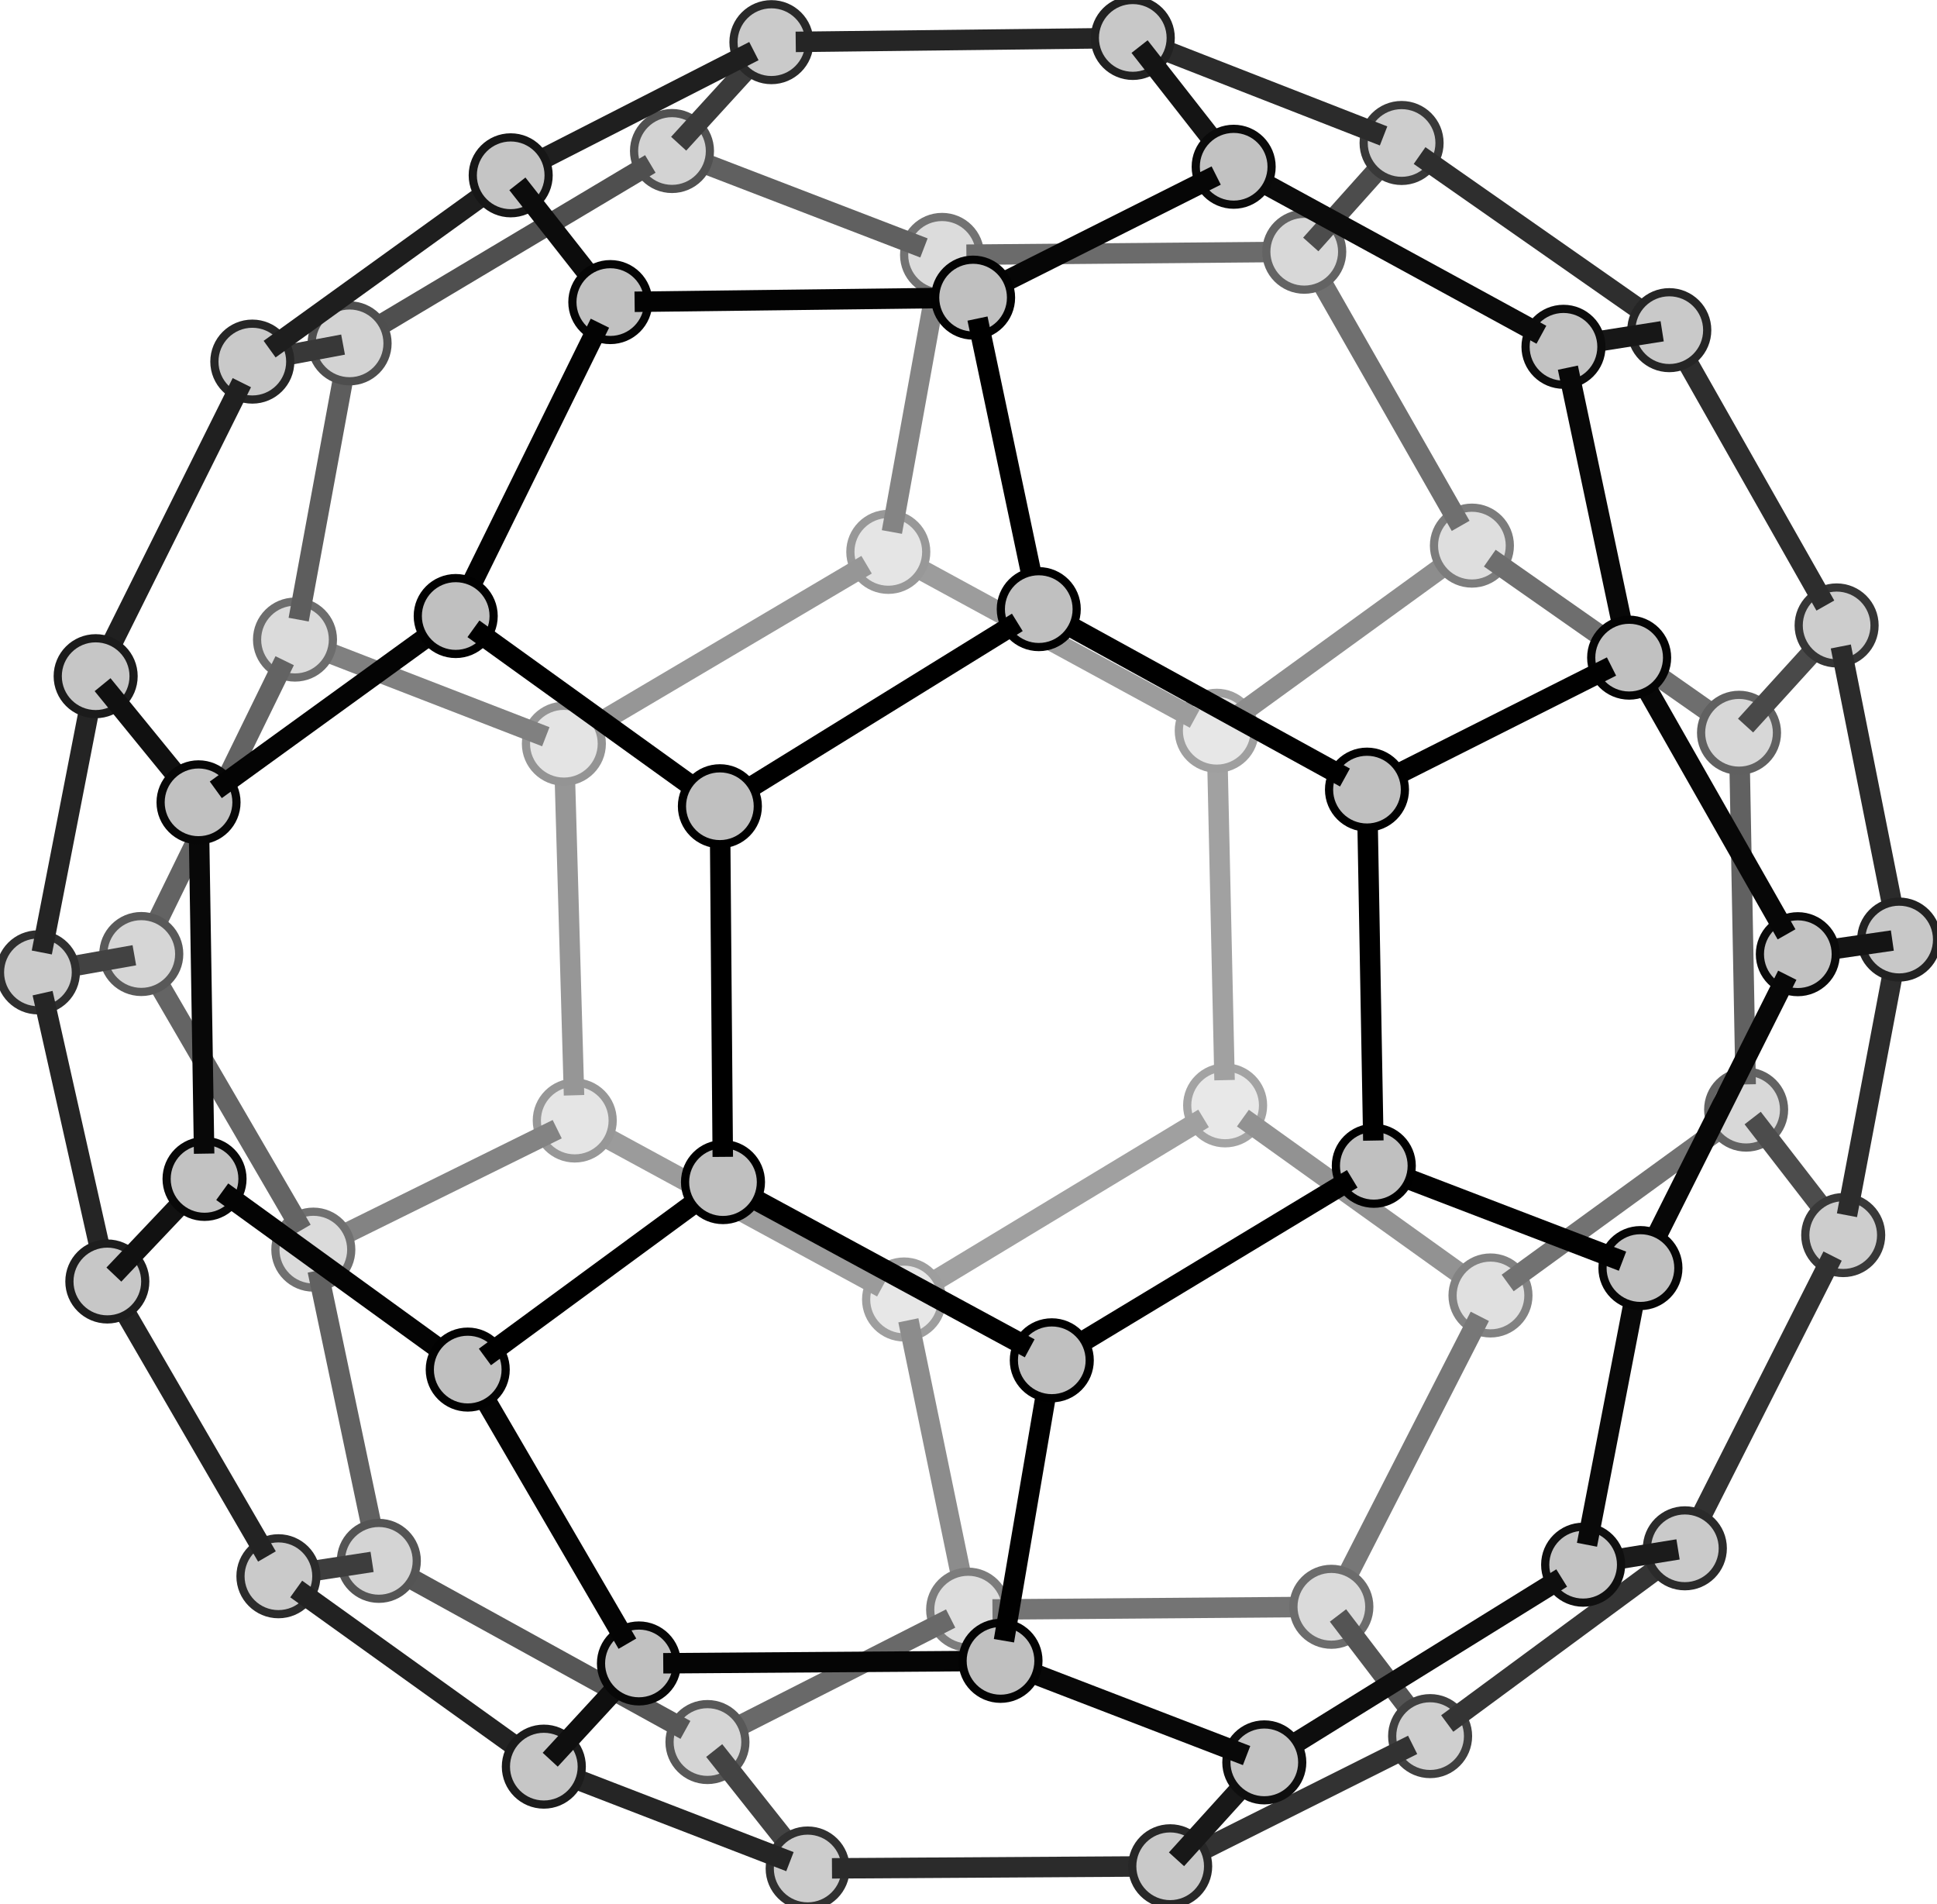
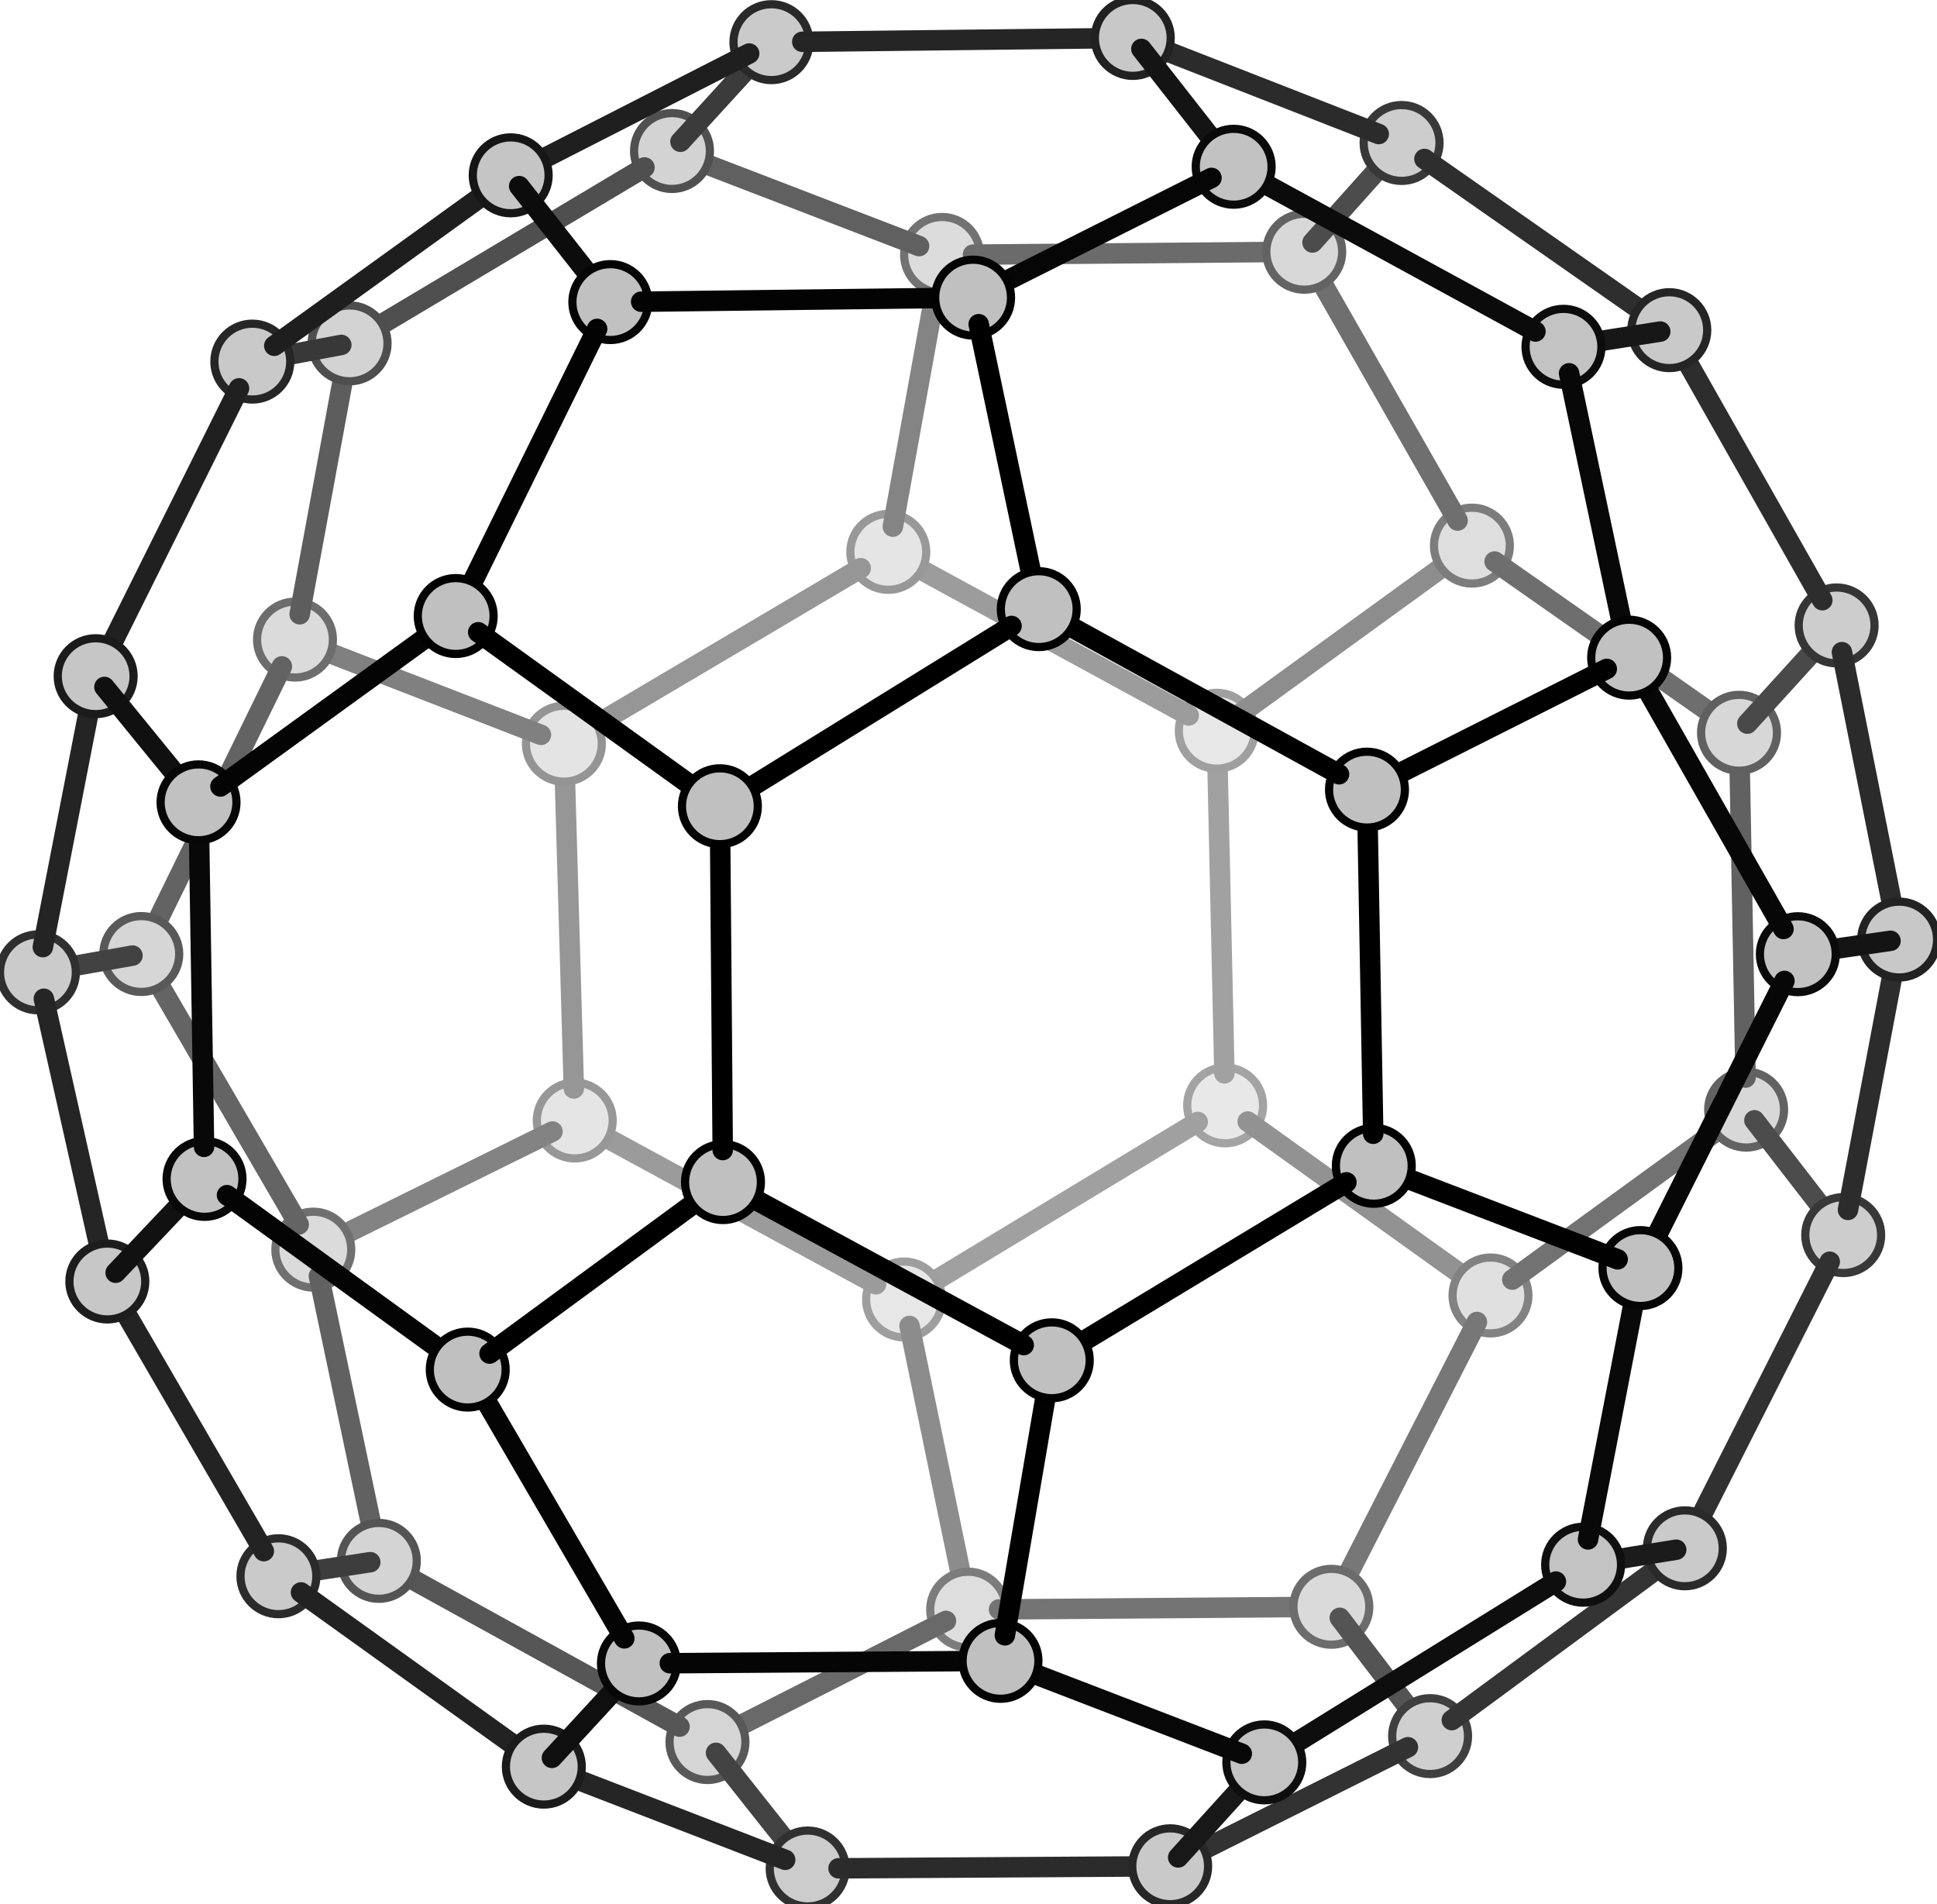
<svg xmlns="http://www.w3.org/2000/svg" width="572" height="562">
  <defs>
    <g id="atom6">
      <circle cx="0" cy="0" r="11.2" fill="#c0c0c0" stroke="#000000" stroke-width="2.418" />
    </g>
  </defs>
  <circle cx="361.782" cy="326.364" r="11.2" fill="#e8e8e8" stroke="#a3a3a3" stroke-width="2.418" />
-   <line x1="361.615" y1="318.915" x2="359.472" y2="223.204" stroke="#a1a1a1" stroke-width="6.046" />
-   <line x1="355.412" y1="330.214" x2="273.341" y2="379.824" stroke="#a0a0a0" stroke-width="6.046" />
-   <line x1="367.03" y1="330.123" x2="434.896" y2="378.732" stroke="#929292" stroke-width="6.046" />
+   <line x1="361.57" y1="316.904" x2="359.517" y2="225.215" stroke="#a1a1a1" stroke-width="6.046" stroke-linecap="round" />
+   <line x1="353.693" y1="331.254" x2="275.06" y2="378.785" stroke="#a0a0a0" stroke-width="6.046" stroke-linecap="round" />
+   <line x1="368.446" y1="331.137" x2="433.479" y2="377.717" stroke="#929292" stroke-width="6.046" stroke-linecap="round" />
  <circle cx="359.305" cy="215.755" r="11.2" fill="#e7e7e7" stroke="#9f9f9f" stroke-width="2.418" />
-   <line x1="352.797" y1="212.211" x2="268.824" y2="166.487" stroke="#9c9c9c" stroke-width="6.046" />
-   <line x1="364.365" y1="212.085" x2="429.599" y2="164.765" stroke="#8d8d8d" stroke-width="6.046" />
+   <line x1="351.04" y1="211.254" x2="270.581" y2="167.444" stroke="#9c9c9c" stroke-width="6.046" stroke-linecap="round" />
+   <line x1="365.73" y1="211.094" x2="428.233" y2="165.755" stroke="#8d8d8d" stroke-width="6.046" stroke-linecap="round" />
  <circle cx="266.971" cy="383.674" r="11.2" fill="#e7e7e7" stroke="#9e9e9e" stroke-width="2.418" />
-   <line x1="260.45" y1="380.131" x2="176.248" y2="334.377" stroke="#9b9b9b" stroke-width="6.046" />
-   <line x1="268.242" y1="389.828" x2="284.621" y2="469.097" stroke="#8c8c8c" stroke-width="6.046" />
+   <line x1="258.69" y1="379.175" x2="178.008" y2="335.333" stroke="#9b9b9b" stroke-width="6.046" stroke-linecap="round" />
+   <line x1="268.586" y1="391.489" x2="284.278" y2="467.436" stroke="#8c8c8c" stroke-width="6.046" stroke-linecap="round" />
  <circle cx="262.316" cy="162.943" r="11.2" fill="#e5e5e5" stroke="#989898" stroke-width="2.418" />
-   <line x1="255.905" y1="166.734" x2="172.925" y2="215.796" stroke="#969696" stroke-width="6.046" />
-   <line x1="263.378" y1="157.075" x2="277.129" y2="81.129" stroke="#848484" stroke-width="6.046" />
+   <line x1="254.174" y1="167.757" x2="174.656" y2="214.773" stroke="#969696" stroke-width="6.046" stroke-linecap="round" />
+   <line x1="263.665" y1="155.491" x2="276.842" y2="82.713" stroke="#848484" stroke-width="6.046" stroke-linecap="round" />
  <circle cx="169.727" cy="330.833" r="11.2" fill="#e5e5e5" stroke="#979797" stroke-width="2.418" />
-   <line x1="169.512" y1="323.386" x2="166.729" y2="227.034" stroke="#969696" stroke-width="6.046" />
-   <line x1="164.541" y1="333.394" x2="97.71" y2="366.397" stroke="#838383" stroke-width="6.046" />
+   <line x1="169.454" y1="321.376" x2="166.787" y2="229.044" stroke="#969696" stroke-width="6.046" stroke-linecap="round" />
+   <line x1="163.142" y1="334.085" x2="99.11" y2="365.706" stroke="#838383" stroke-width="6.046" stroke-linecap="round" />
  <circle cx="166.514" cy="219.587" r="11.2" fill="#e4e4e4" stroke="#949494" stroke-width="2.418" />
-   <line x1="161.18" y1="217.521" x2="92.448" y2="190.905" stroke="#808080" stroke-width="6.046" />
+   <line x1="159.74" y1="216.964" x2="93.887" y2="191.462" stroke="#808080" stroke-width="6.046" stroke-linecap="round" />
  <circle cx="440.143" cy="382.49" r="11.2" fill="#e0e0e0" stroke="#828282" stroke-width="2.418" />
-   <line x1="436.991" y1="388.657" x2="396.307" y2="468.243" stroke="#777777" stroke-width="6.046" />
-   <line x1="445.214" y1="378.805" x2="510.568" y2="331.303" stroke="#727272" stroke-width="6.046" />
+   <line x1="436.14" y1="390.322" x2="397.158" y2="466.578" stroke="#777777" stroke-width="6.046" stroke-linecap="round" />
+   <line x1="446.582" y1="377.81" x2="509.199" y2="332.298" stroke="#727272" stroke-width="6.046" stroke-linecap="round" />
  <circle cx="434.658" cy="161.095" r="11.2" fill="#dedede" stroke="#7c7c7c" stroke-width="2.418" />
-   <line x1="431.333" y1="155.268" x2="388.468" y2="80.156" stroke="#6f6f6f" stroke-width="6.046" />
-   <line x1="439.938" y1="164.794" x2="508.257" y2="212.653" stroke="#6e6e6e" stroke-width="6.046" />
+   <line x1="430.436" y1="153.695" x2="389.365" y2="81.729" stroke="#6f6f6f" stroke-width="6.046" stroke-linecap="round" />
+   <line x1="441.363" y1="165.792" x2="506.832" y2="211.655" stroke="#6e6e6e" stroke-width="6.046" stroke-linecap="round" />
  <circle cx="285.893" cy="475.251" r="11.2" fill="#dedede" stroke="#7c7c7c" stroke-width="2.418" />
-   <line x1="293.076" y1="475.195" x2="385.971" y2="474.466" stroke="#747474" stroke-width="6.046" />
-   <line x1="280.73" y1="477.872" x2="214.077" y2="511.722" stroke="#696969" stroke-width="6.046" />
+   <line x1="295.015" y1="475.179" x2="384.032" y2="474.481" stroke="#747474" stroke-width="6.046" stroke-linecap="round" />
+   <line x1="279.337" y1="478.58" x2="215.471" y2="511.015" stroke="#696969" stroke-width="6.046" stroke-linecap="round" />
  <circle cx="278.191" cy="75.261" r="11.2" fill="#dcdcdc" stroke="#727272" stroke-width="2.418" />
-   <line x1="285.379" y1="75.198" x2="377.954" y2="74.392" stroke="#6b6b6b" stroke-width="6.046" />
-   <line x1="272.847" y1="73.205" x2="203.785" y2="46.643" stroke="#606060" stroke-width="6.046" />
+   <line x1="287.319" y1="75.182" x2="376.014" y2="74.409" stroke="#6b6b6b" stroke-width="6.046" stroke-linecap="round" />
+   <line x1="271.404" y1="72.651" x2="205.227" y2="47.198" stroke="#606060" stroke-width="6.046" stroke-linecap="round" />
  <circle cx="92.524" cy="368.958" r="11.2" fill="#dbdbdb" stroke="#707070" stroke-width="2.418" />
-   <line x1="89.124" y1="363.117" x2="45.122" y2="287.519" stroke="#646464" stroke-width="6.046" />
-   <line x1="93.823" y1="375.124" x2="110.572" y2="454.682" stroke="#616161" stroke-width="6.046" />
+   <line x1="88.207" y1="361.54" x2="46.039" y2="289.095" stroke="#646464" stroke-width="6.046" stroke-linecap="round" />
+   <line x1="94.173" y1="376.788" x2="110.222" y2="453.018" stroke="#616161" stroke-width="6.046" stroke-linecap="round" />
  <circle cx="87.114" cy="188.839" r="11.2" fill="#dbdbdb" stroke="#6d6d6d" stroke-width="2.418" />
-   <line x1="84.065" y1="195.076" x2="44.771" y2="275.441" stroke="#636363" stroke-width="6.046" />
-   <line x1="88.199" y1="182.951" x2="102.151" y2="107.266" stroke="#5d5d5d" stroke-width="6.046" />
+   <line x1="83.242" y1="196.759" x2="45.594" y2="273.757" stroke="#636363" stroke-width="6.046" stroke-linecap="round" />
+   <line x1="88.492" y1="181.361" x2="101.858" y2="108.856" stroke="#5d5d5d" stroke-width="6.046" stroke-linecap="round" />
  <circle cx="393.155" cy="474.41" r="11.2" fill="#dadada" stroke="#6c6c6c" stroke-width="2.418" />
-   <line x1="395.111" y1="476.971" x2="420.358" y2="510.032" stroke="#545454" stroke-width="6.046" />
+   <line x1="395.639" y1="477.663" x2="419.83" y2="509.341" stroke="#545454" stroke-width="6.046" stroke-linecap="round" />
  <circle cx="385.143" cy="74.329" r="11.2" fill="#d8d8d8" stroke="#636363" stroke-width="2.418" />
-   <line x1="387.069" y1="72.178" x2="411.966" y2="44.366" stroke="#4c4c4c" stroke-width="6.046" />
+   <line x1="387.589" y1="71.597" x2="411.446" y2="44.947" stroke="#4c4c4c" stroke-width="6.046" stroke-linecap="round" />
  <circle cx="515.638" cy="327.618" r="11.2" fill="#d8d8d8" stroke="#626262" stroke-width="2.418" />
-   <line x1="515.498" y1="320.17" x2="513.678" y2="223.799" stroke="#616161" stroke-width="6.046" />
-   <line x1="517.564" y1="330.107" x2="542.378" y2="362.178" stroke="#4c4c4c" stroke-width="6.046" />
+   <line x1="515.46" y1="318.16" x2="513.716" y2="225.809" stroke="#616161" stroke-width="6.046" stroke-linecap="round" />
+   <line x1="518.084" y1="330.779" x2="541.858" y2="361.506" stroke="#4c4c4c" stroke-width="6.046" stroke-linecap="round" />
  <circle cx="513.537" cy="216.352" r="11.2" fill="#d7d7d7" stroke="#606060" stroke-width="2.418" />
-   <line x1="515.47" y1="214.226" x2="540.424" y2="186.785" stroke="#494949" stroke-width="6.046" />
+   <line x1="515.992" y1="213.652" x2="539.902" y2="187.359" stroke="#494949" stroke-width="6.046" stroke-linecap="round" />
  <circle cx="41.721" cy="281.677" r="11.2" fill="#d6d6d6" stroke="#595959" stroke-width="2.418" />
-   <line x1="39.674" y1="282.041" x2="13.247" y2="286.73" stroke="#424242" stroke-width="6.046" />
+   <line x1="39.121" y1="282.139" x2="13.8" y2="286.632" stroke="#424242" stroke-width="6.046" stroke-linecap="round" />
  <circle cx="208.915" cy="514.344" r="11.2" fill="#d5d5d5" stroke="#585858" stroke-width="2.418" />
-   <line x1="202.414" y1="510.76" x2="118.371" y2="464.432" stroke="#565656" stroke-width="6.046" />
-   <line x1="210.904" y1="516.853" x2="236.518" y2="549.17" stroke="#434343" stroke-width="6.046" />
+   <line x1="200.659" y1="509.793" x2="120.126" y2="465.399" stroke="#565656" stroke-width="6.046" stroke-linecap="round" />
+   <line x1="211.44" y1="517.53" x2="235.982" y2="548.493" stroke="#434343" stroke-width="6.046" stroke-linecap="round" />
  <circle cx="111.87" cy="460.848" r="11.2" fill="#d4d4d4" stroke="#545454" stroke-width="2.418" />
-   <line x1="109.878" y1="461.153" x2="84.209" y2="465.086" stroke="#3d3d3d" stroke-width="6.046" />
+   <line x1="109.34" y1="461.236" x2="84.747" y2="465.004" stroke="#3d3d3d" stroke-width="6.046" stroke-linecap="round" />
  <circle cx="198.44" cy="44.588" r="11.2" fill="#d3d3d3" stroke="#505050" stroke-width="2.418" />
-   <line x1="192.041" y1="48.405" x2="109.636" y2="97.561" stroke="#4f4f4f" stroke-width="6.046" />
-   <line x1="200.409" y1="42.433" x2="225.832" y2="14.603" stroke="#3b3b3b" stroke-width="6.046" />
+   <line x1="190.314" y1="49.435" x2="111.363" y2="96.53" stroke="#4f4f4f" stroke-width="6.046" stroke-linecap="round" />
+   <line x1="200.94" y1="41.852" x2="225.301" y2="15.185" stroke="#3b3b3b" stroke-width="6.046" stroke-linecap="round" />
  <circle cx="103.237" cy="101.378" r="11.2" fill="#d3d3d3" stroke="#4e4e4e" stroke-width="2.418" />
-   <line x1="101.307" y1="101.74" x2="76.441" y2="106.404" stroke="#383838" stroke-width="6.046" />
+   <line x1="100.786" y1="101.837" x2="76.962" y2="106.307" stroke="#383838" stroke-width="6.046" stroke-linecap="round" />
  <circle cx="422.315" cy="512.594" r="11.2" fill="#cfcfcf" stroke="#3f3f3f" stroke-width="2.418" />
-   <line x1="427.366" y1="508.871" x2="492.491" y2="460.866" stroke="#343434" stroke-width="6.046" />
-   <line x1="417.156" y1="515.177" x2="350.714" y2="548.44" stroke="#323232" stroke-width="6.046" />
+   <line x1="428.729" y1="507.866" x2="491.127" y2="461.871" stroke="#343434" stroke-width="6.046" stroke-linecap="round" />
+   <line x1="415.763" y1="515.874" x2="352.107" y2="547.743" stroke="#323232" stroke-width="6.046" stroke-linecap="round" />
  <circle cx="544.304" cy="364.667" r="11.2" fill="#cdcdcd" stroke="#383838" stroke-width="2.418" />
-   <line x1="541.171" y1="370.861" x2="500.674" y2="450.948" stroke="#313131" stroke-width="6.046" />
-   <line x1="545.414" y1="358.802" x2="559.71" y2="283.272" stroke="#2c2c2c" stroke-width="6.046" />
+   <line x1="540.326" y1="372.533" x2="501.52" y2="449.276" stroke="#313131" stroke-width="6.046" stroke-linecap="round" />
+   <line x1="545.714" y1="357.219" x2="559.411" y2="284.855" stroke="#2c2c2c" stroke-width="6.046" stroke-linecap="round" />
  <circle cx="413.892" cy="42.215" r="11.2" fill="#cdcdcd" stroke="#383838" stroke-width="2.418" />
-   <line x1="419.205" y1="45.929" x2="487.629" y2="93.765" stroke="#2e2e2e" stroke-width="6.046" />
-   <line x1="408.574" y1="40.137" x2="339.832" y2="13.278" stroke="#2b2b2b" stroke-width="6.046" />
+   <line x1="420.639" y1="46.932" x2="486.195" y2="92.762" stroke="#2e2e2e" stroke-width="6.046" stroke-linecap="round" />
+   <line x1="407.138" y1="39.576" x2="341.268" y2="13.839" stroke="#2b2b2b" stroke-width="6.046" stroke-linecap="round" />
  <circle cx="542.358" cy="184.659" r="11.2" fill="#cdcdcd" stroke="#353535" stroke-width="2.418" />
-   <line x1="539.033" y1="178.793" x2="496.267" y2="103.345" stroke="#2d2d2d" stroke-width="6.046" />
-   <line x1="543.594" y1="190.872" x2="559.583" y2="271.194" stroke="#2b2b2b" stroke-width="6.046" />
+   <line x1="538.136" y1="177.21" x2="497.165" y2="104.928" stroke="#2d2d2d" stroke-width="6.046" stroke-linecap="round" />
+   <line x1="543.928" y1="192.549" x2="559.25" y2="269.517" stroke="#2b2b2b" stroke-width="6.046" stroke-linecap="round" />
  <circle cx="238.507" cy="551.679" r="11.2" fill="#cccccc" stroke="#303030" stroke-width="2.418" />
-   <line x1="245.685" y1="551.635" x2="338.377" y2="551.067" stroke="#2b2b2b" stroke-width="6.046" />
-   <line x1="233.272" y1="549.658" x2="165.831" y2="523.626" stroke="#252525" stroke-width="6.046" />
+   <line x1="247.623" y1="551.623" x2="336.439" y2="551.079" stroke="#2b2b2b" stroke-width="6.046" stroke-linecap="round" />
+   <line x1="231.859" y1="549.113" x2="167.244" y2="524.172" stroke="#252525" stroke-width="6.046" stroke-linecap="round" />
  <circle cx="11.2" cy="287.094" r="11.2" fill="#cbcbcb" stroke="#2f2f2f" stroke-width="2.418" />
-   <line x1="12.578" y1="293.229" x2="30.318" y2="372.227" stroke="#252525" stroke-width="6.046" />
-   <line x1="12.344" y1="281.224" x2="27.104" y2="205.519" stroke="#242424" stroke-width="6.046" />
+   <line x1="12.95" y1="294.884" x2="29.946" y2="370.571" stroke="#252525" stroke-width="6.046" stroke-linecap="round" />
+   <line x1="12.653" y1="279.639" x2="26.795" y2="207.103" stroke="#242424" stroke-width="6.046" stroke-linecap="round" />
  <circle cx="82.217" cy="465.392" r="11.2" fill="#cacaca" stroke="#2b2b2b" stroke-width="2.418" />
-   <line x1="78.827" y1="459.553" x2="35.085" y2="384.201" stroke="#232323" stroke-width="6.046" />
-   <line x1="87.469" y1="469.158" x2="155.345" y2="517.839" stroke="#222222" stroke-width="6.046" />
+   <line x1="77.913" y1="457.977" x2="36" y2="385.777" stroke="#232323" stroke-width="6.046" stroke-linecap="round" />
+   <line x1="88.886" y1="470.175" x2="153.927" y2="516.822" stroke="#222222" stroke-width="6.046" stroke-linecap="round" />
  <circle cx="497.542" cy="457.143" r="11.2" fill="#cacaca" stroke="#2a2a2a" stroke-width="2.418" />
-   <line x1="495.53" y1="457.467" x2="469.513" y2="461.663" stroke="#1b1b1b" stroke-width="6.046" />
+   <line x1="494.987" y1="457.555" x2="470.056" y2="461.575" stroke="#1b1b1b" stroke-width="6.046" stroke-linecap="round" />
  <circle cx="227.8" cy="12.448" r="11.2" fill="#cacaca" stroke="#292929" stroke-width="2.418" />
-   <line x1="234.978" y1="12.364" x2="327.337" y2="11.284" stroke="#252525" stroke-width="6.046" />
-   <line x1="222.628" y1="15.09" x2="155.982" y2="49.123" stroke="#1f1f1f" stroke-width="6.046" />
+   <line x1="236.915" y1="12.342" x2="325.399" y2="11.307" stroke="#252525" stroke-width="6.046" stroke-linecap="round" />
+   <line x1="221.231" y1="15.803" x2="157.379" y2="48.41" stroke="#1f1f1f" stroke-width="6.046" stroke-linecap="round" />
  <circle cx="345.555" cy="551.023" r="11.2" fill="#c9c9c9" stroke="#272727" stroke-width="2.418" />
-   <line x1="347.422" y1="548.963" x2="371.486" y2="522.407" stroke="#181818" stroke-width="6.046" />
+   <line x1="347.926" y1="548.407" x2="370.982" y2="522.963" stroke="#181818" stroke-width="6.046" stroke-linecap="round" />
  <circle cx="74.511" cy="106.766" r="11.2" fill="#c9c9c9" stroke="#262626" stroke-width="2.418" />
-   <line x1="71.415" y1="112.983" x2="31.345" y2="193.432" stroke="#202020" stroke-width="6.046" />
-   <line x1="79.619" y1="103.084" x2="145.702" y2="55.447" stroke="#1e1e1e" stroke-width="6.046" />
+   <line x1="70.579" y1="114.662" x2="32.181" y2="191.754" stroke="#202020" stroke-width="6.046" stroke-linecap="round" />
+   <line x1="80.998" y1="102.091" x2="144.323" y2="56.441" stroke="#1e1e1e" stroke-width="6.046" stroke-linecap="round" />
  <circle cx="492.943" cy="97.48" r="11.2" fill="#c9c9c9" stroke="#252525" stroke-width="2.418" />
-   <line x1="490.842" y1="97.81" x2="463.8" y2="102.065" stroke="#171717" stroke-width="6.046" />
+   <line x1="490.274" y1="97.899" x2="464.367" y2="101.975" stroke="#171717" stroke-width="6.046" stroke-linecap="round" />
  <circle cx="560.82" cy="277.408" r="11.2" fill="#c8c8c8" stroke="#222222" stroke-width="2.418" />
-   <line x1="558.812" y1="277.698" x2="532.911" y2="281.439" stroke="#141414" stroke-width="6.046" />
+   <line x1="558.27" y1="277.776" x2="533.453" y2="281.361" stroke="#141414" stroke-width="6.046" stroke-linecap="round" />
  <circle cx="334.514" cy="11.2" r="11.2" fill="#c8c8c8" stroke="#212121" stroke-width="2.418" />
-   <line x1="336.514" y1="13.754" x2="362.304" y2="46.682" stroke="#141414" stroke-width="6.046" />
+   <line x1="337.054" y1="14.443" x2="361.764" y2="45.993" stroke="#141414" stroke-width="6.046" stroke-linecap="round" />
  <circle cx="31.696" cy="378.362" r="11.2" fill="#c7c7c7" stroke="#1d1d1d" stroke-width="2.418" />
-   <line x1="33.626" y1="376.325" x2="58.471" y2="350.11" stroke="#111111" stroke-width="6.046" />
+   <line x1="34.147" y1="375.775" x2="57.95" y2="350.66" stroke="#111111" stroke-width="6.046" stroke-linecap="round" />
  <circle cx="28.249" cy="199.649" r="11.2" fill="#c6c6c6" stroke="#1b1b1b" stroke-width="2.418" />
-   <line x1="30.29" y1="202.151" x2="56.587" y2="234.389" stroke="#101010" stroke-width="6.046" />
+   <line x1="30.841" y1="202.826" x2="56.036" y2="233.713" stroke="#101010" stroke-width="6.046" stroke-linecap="round" />
  <circle cx="160.596" cy="521.606" r="11.2" fill="#c6c6c6" stroke="#1b1b1b" stroke-width="2.418" />
-   <line x1="162.478" y1="519.564" x2="186.796" y2="493.18" stroke="#0f0f0f" stroke-width="6.046" />
+   <line x1="162.986" y1="519.012" x2="186.288" y2="493.731" stroke="#0f0f0f" stroke-width="6.046" stroke-linecap="round" />
  <circle cx="150.81" cy="51.765" r="11.2" fill="#c5c5c5" stroke="#161616" stroke-width="2.418" />
-   <line x1="152.785" y1="54.277" x2="178.253" y2="86.678" stroke="#0c0c0c" stroke-width="6.046" />
+   <line x1="153.318" y1="54.956" x2="177.72" y2="86" stroke="#0c0c0c" stroke-width="6.046" stroke-linecap="round" />
  <circle cx="467.501" cy="461.987" r="11.2" fill="#c3c3c3" stroke="#0f0f0f" stroke-width="2.418" />
-   <line x1="461.171" y1="465.911" x2="379.682" y2="516.424" stroke="#0e0e0e" stroke-width="6.046" />
-   <line x1="468.638" y1="456.101" x2="483.287" y2="380.289" stroke="#090909" stroke-width="6.046" />
+   <line x1="459.463" y1="466.97" x2="381.391" y2="515.364" stroke="#0e0e0e" stroke-width="6.046" stroke-linecap="round" />
+   <line x1="468.945" y1="454.513" x2="482.98" y2="381.878" stroke="#090909" stroke-width="6.046" stroke-linecap="round" />
  <circle cx="373.352" cy="520.347" r="11.2" fill="#c3c3c3" stroke="#0e0e0e" stroke-width="2.418" />
-   <line x1="368.12" y1="518.334" x2="300.685" y2="492.385" stroke="#080808" stroke-width="6.046" />
+   <line x1="366.707" y1="517.79" x2="302.097" y2="492.928" stroke="#080808" stroke-width="6.046" stroke-linecap="round" />
  <circle cx="461.699" cy="102.395" r="11.2" fill="#c3c3c3" stroke="#0c0c0c" stroke-width="2.418" />
-   <line x1="455.18" y1="98.837" x2="370.823" y2="52.794" stroke="#0b0b0b" stroke-width="6.046" />
-   <line x1="463" y1="108.555" x2="479.788" y2="188.009" stroke="#080808" stroke-width="6.046" />
+   <line x1="453.421" y1="97.877" x2="372.583" y2="53.754" stroke="#0b0b0b" stroke-width="6.046" stroke-linecap="round" />
+   <line x1="463.351" y1="110.217" x2="479.437" y2="186.347" stroke="#080808" stroke-width="6.046" stroke-linecap="round" />
  <circle cx="364.305" cy="49.236" r="11.2" fill="#c2c2c2" stroke="#0a0a0a" stroke-width="2.418" />
-   <line x1="359.144" y1="51.827" x2="292.517" y2="85.284" stroke="#060606" stroke-width="6.046" />
+   <line x1="357.751" y1="52.527" x2="293.91" y2="84.584" stroke="#060606" stroke-width="6.046" stroke-linecap="round" />
  <circle cx="530.903" cy="281.729" r="11.2" fill="#c2c2c2" stroke="#0a0a0a" stroke-width="2.418" />
-   <line x1="527.788" y1="287.941" x2="487.54" y2="368.191" stroke="#070707" stroke-width="6.046" />
-   <line x1="527.569" y1="275.868" x2="484.424" y2="200.03" stroke="#070707" stroke-width="6.046" />
+   <line x1="526.947" y1="289.618" x2="488.38" y2="366.515" stroke="#070707" stroke-width="6.046" stroke-linecap="round" />
+   <line x1="526.669" y1="274.286" x2="485.324" y2="201.612" stroke="#070707" stroke-width="6.046" stroke-linecap="round" />
  <circle cx="60.401" cy="348.074" r="11.2" fill="#c2c2c2" stroke="#080808" stroke-width="2.418" />
-   <line x1="60.282" y1="340.62" x2="58.747" y2="244.344" stroke="#080808" stroke-width="6.046" />
-   <line x1="65.622" y1="351.856" x2="132.902" y2="400.593" stroke="#040404" stroke-width="6.046" />
+   <line x1="60.25" y1="338.608" x2="58.779" y2="246.356" stroke="#080808" stroke-width="6.046" stroke-linecap="round" />
+   <line x1="67.032" y1="352.876" x2="131.492" y2="399.572" stroke="#040404" stroke-width="6.046" stroke-linecap="round" />
  <circle cx="58.628" cy="236.891" r="11.2" fill="#c1c1c1" stroke="#070707" stroke-width="2.418" />
-   <line x1="63.725" y1="233.2" x2="129.475" y2="185.578" stroke="#040404" stroke-width="6.046" />
+   <line x1="65.1" y1="232.203" x2="128.1" y2="186.574" stroke="#040404" stroke-width="6.046" stroke-linecap="round" />
  <circle cx="188.678" cy="491.138" r="11.2" fill="#c1c1c1" stroke="#070707" stroke-width="2.418" />
-   <line x1="195.857" y1="491.086" x2="288.273" y2="490.423" stroke="#050505" stroke-width="6.046" />
-   <line x1="185.277" y1="485.301" x2="141.524" y2="410.212" stroke="#040404" stroke-width="6.046" />
+   <line x1="197.795" y1="491.072" x2="286.335" y2="490.436" stroke="#050505" stroke-width="6.046" stroke-linecap="round" />
+   <line x1="184.359" y1="483.725" x2="142.442" y2="411.787" stroke="#040404" stroke-width="6.046" stroke-linecap="round" />
  <circle cx="180.228" cy="89.191" r="11.2" fill="#c1c1c1" stroke="#050505" stroke-width="2.418" />
-   <line x1="187.4" y1="89.103" x2="280.185" y2="87.963" stroke="#030303" stroke-width="6.046" />
-   <line x1="177.157" y1="95.425" x2="137.642" y2="175.652" stroke="#030303" stroke-width="6.046" />
+   <line x1="189.336" y1="89.079" x2="278.249" y2="87.987" stroke="#030303" stroke-width="6.046" stroke-linecap="round" />
+   <line x1="176.328" y1="97.108" x2="138.471" y2="173.969" stroke="#030303" stroke-width="6.046" stroke-linecap="round" />
  <circle cx="484.424" cy="374.403" r="11.2" fill="#c1c1c1" stroke="#050505" stroke-width="2.418" />
-   <line x1="479.128" y1="372.372" x2="410.982" y2="346.236" stroke="#010101" stroke-width="6.046" />
+   <line x1="477.699" y1="371.824" x2="412.411" y2="346.784" stroke="#010101" stroke-width="6.046" stroke-linecap="round" />
  <circle cx="481.09" cy="194.169" r="11.2" fill="#c1c1c1" stroke="#040404" stroke-width="2.418" />
-   <line x1="475.883" y1="196.79" x2="408.879" y2="230.521" stroke="#010101" stroke-width="6.046" />
+   <line x1="474.478" y1="197.497" x2="410.284" y2="229.814" stroke="#010101" stroke-width="6.046" stroke-linecap="round" />
  <circle cx="295.452" cy="490.371" r="11.2" fill="#c0c0c0" stroke="#030303" stroke-width="2.418" />
-   <line x1="296.466" y1="484.432" x2="309.582" y2="407.575" stroke="#010101" stroke-width="6.046" />
+   <line x1="296.74" y1="482.829" x2="309.309" y2="409.178" stroke="#010101" stroke-width="6.046" stroke-linecap="round" />
  <circle cx="287.357" cy="87.875" r="11.2" fill="#c0c0c0" stroke="#020202" stroke-width="2.418" />
-   <line x1="288.66" y1="94.057" x2="305.445" y2="173.663" stroke="#000000" stroke-width="6.046" />
+   <line x1="289.012" y1="95.726" x2="305.094" y2="171.994" stroke="#000000" stroke-width="6.046" stroke-linecap="round" />
  <circle cx="138.122" cy="404.375" r="11.2" fill="#c0c0c0" stroke="#020202" stroke-width="2.418" />
-   <line x1="143.196" y1="400.649" x2="208.427" y2="352.745" stroke="#000000" stroke-width="6.046" />
+   <line x1="144.565" y1="399.644" x2="207.057" y2="353.75" stroke="#000000" stroke-width="6.046" stroke-linecap="round" />
  <circle cx="134.572" cy="181.886" r="11.2" fill="#c0c0c0" stroke="#010101" stroke-width="2.418" />
-   <line x1="139.808" y1="185.656" x2="207.347" y2="234.277" stroke="#000000" stroke-width="6.046" />
+   <line x1="141.221" y1="186.674" x2="205.934" y2="233.26" stroke="#000000" stroke-width="6.046" stroke-linecap="round" />
  <circle cx="405.686" cy="344.205" r="11.2" fill="#c0c0c0" stroke="#000000" stroke-width="2.418" />
-   <line x1="405.551" y1="336.753" x2="403.807" y2="240.595" stroke="#000000" stroke-width="6.046" />
-   <line x1="399.314" y1="348.053" x2="316.968" y2="397.787" stroke="#000000" stroke-width="6.046" />
+   <line x1="405.514" y1="334.741" x2="403.844" y2="242.606" stroke="#000000" stroke-width="6.046" stroke-linecap="round" />
+   <line x1="397.594" y1="349.092" x2="318.688" y2="396.748" stroke="#000000" stroke-width="6.046" stroke-linecap="round" />
  <circle cx="403.672" cy="233.143" r="11.2" fill="#c0c0c0" stroke="#000000" stroke-width="2.418" />
-   <line x1="397.168" y1="229.566" x2="313.253" y2="183.422" stroke="#000000" stroke-width="6.046" />
+   <line x1="395.413" y1="228.601" x2="315.008" y2="184.387" stroke="#000000" stroke-width="6.046" stroke-linecap="round" />
  <circle cx="310.596" cy="401.635" r="11.2" fill="#c0c0c0" stroke="#000000" stroke-width="2.418" />
-   <line x1="304.068" y1="398.098" x2="220.027" y2="352.557" stroke="#000000" stroke-width="6.046" />
+   <line x1="302.306" y1="397.143" x2="221.789" y2="353.511" stroke="#000000" stroke-width="6.046" stroke-linecap="round" />
  <circle cx="306.749" cy="179.845" r="11.2" fill="#c0c0c0" stroke="#000000" stroke-width="2.418" />
-   <line x1="300.415" y1="183.76" x2="218.918" y2="234.132" stroke="#000000" stroke-width="6.046" />
+   <line x1="298.705" y1="184.817" x2="220.627" y2="233.075" stroke="#000000" stroke-width="6.046" stroke-linecap="round" />
  <circle cx="213.5" cy="349.019" r="11.2" fill="#c0c0c0" stroke="#000000" stroke-width="2.418" />
-   <line x1="213.438" y1="341.566" x2="212.645" y2="245.5" stroke="#000000" stroke-width="6.046" />
+   <line x1="213.422" y1="339.554" x2="212.662" y2="247.512" stroke="#000000" stroke-width="6.046" stroke-linecap="round" />
  <circle cx="212.584" cy="238.047" r="11.2" fill="#c0c0c0" stroke="#000000" stroke-width="2.418" />
</svg>
